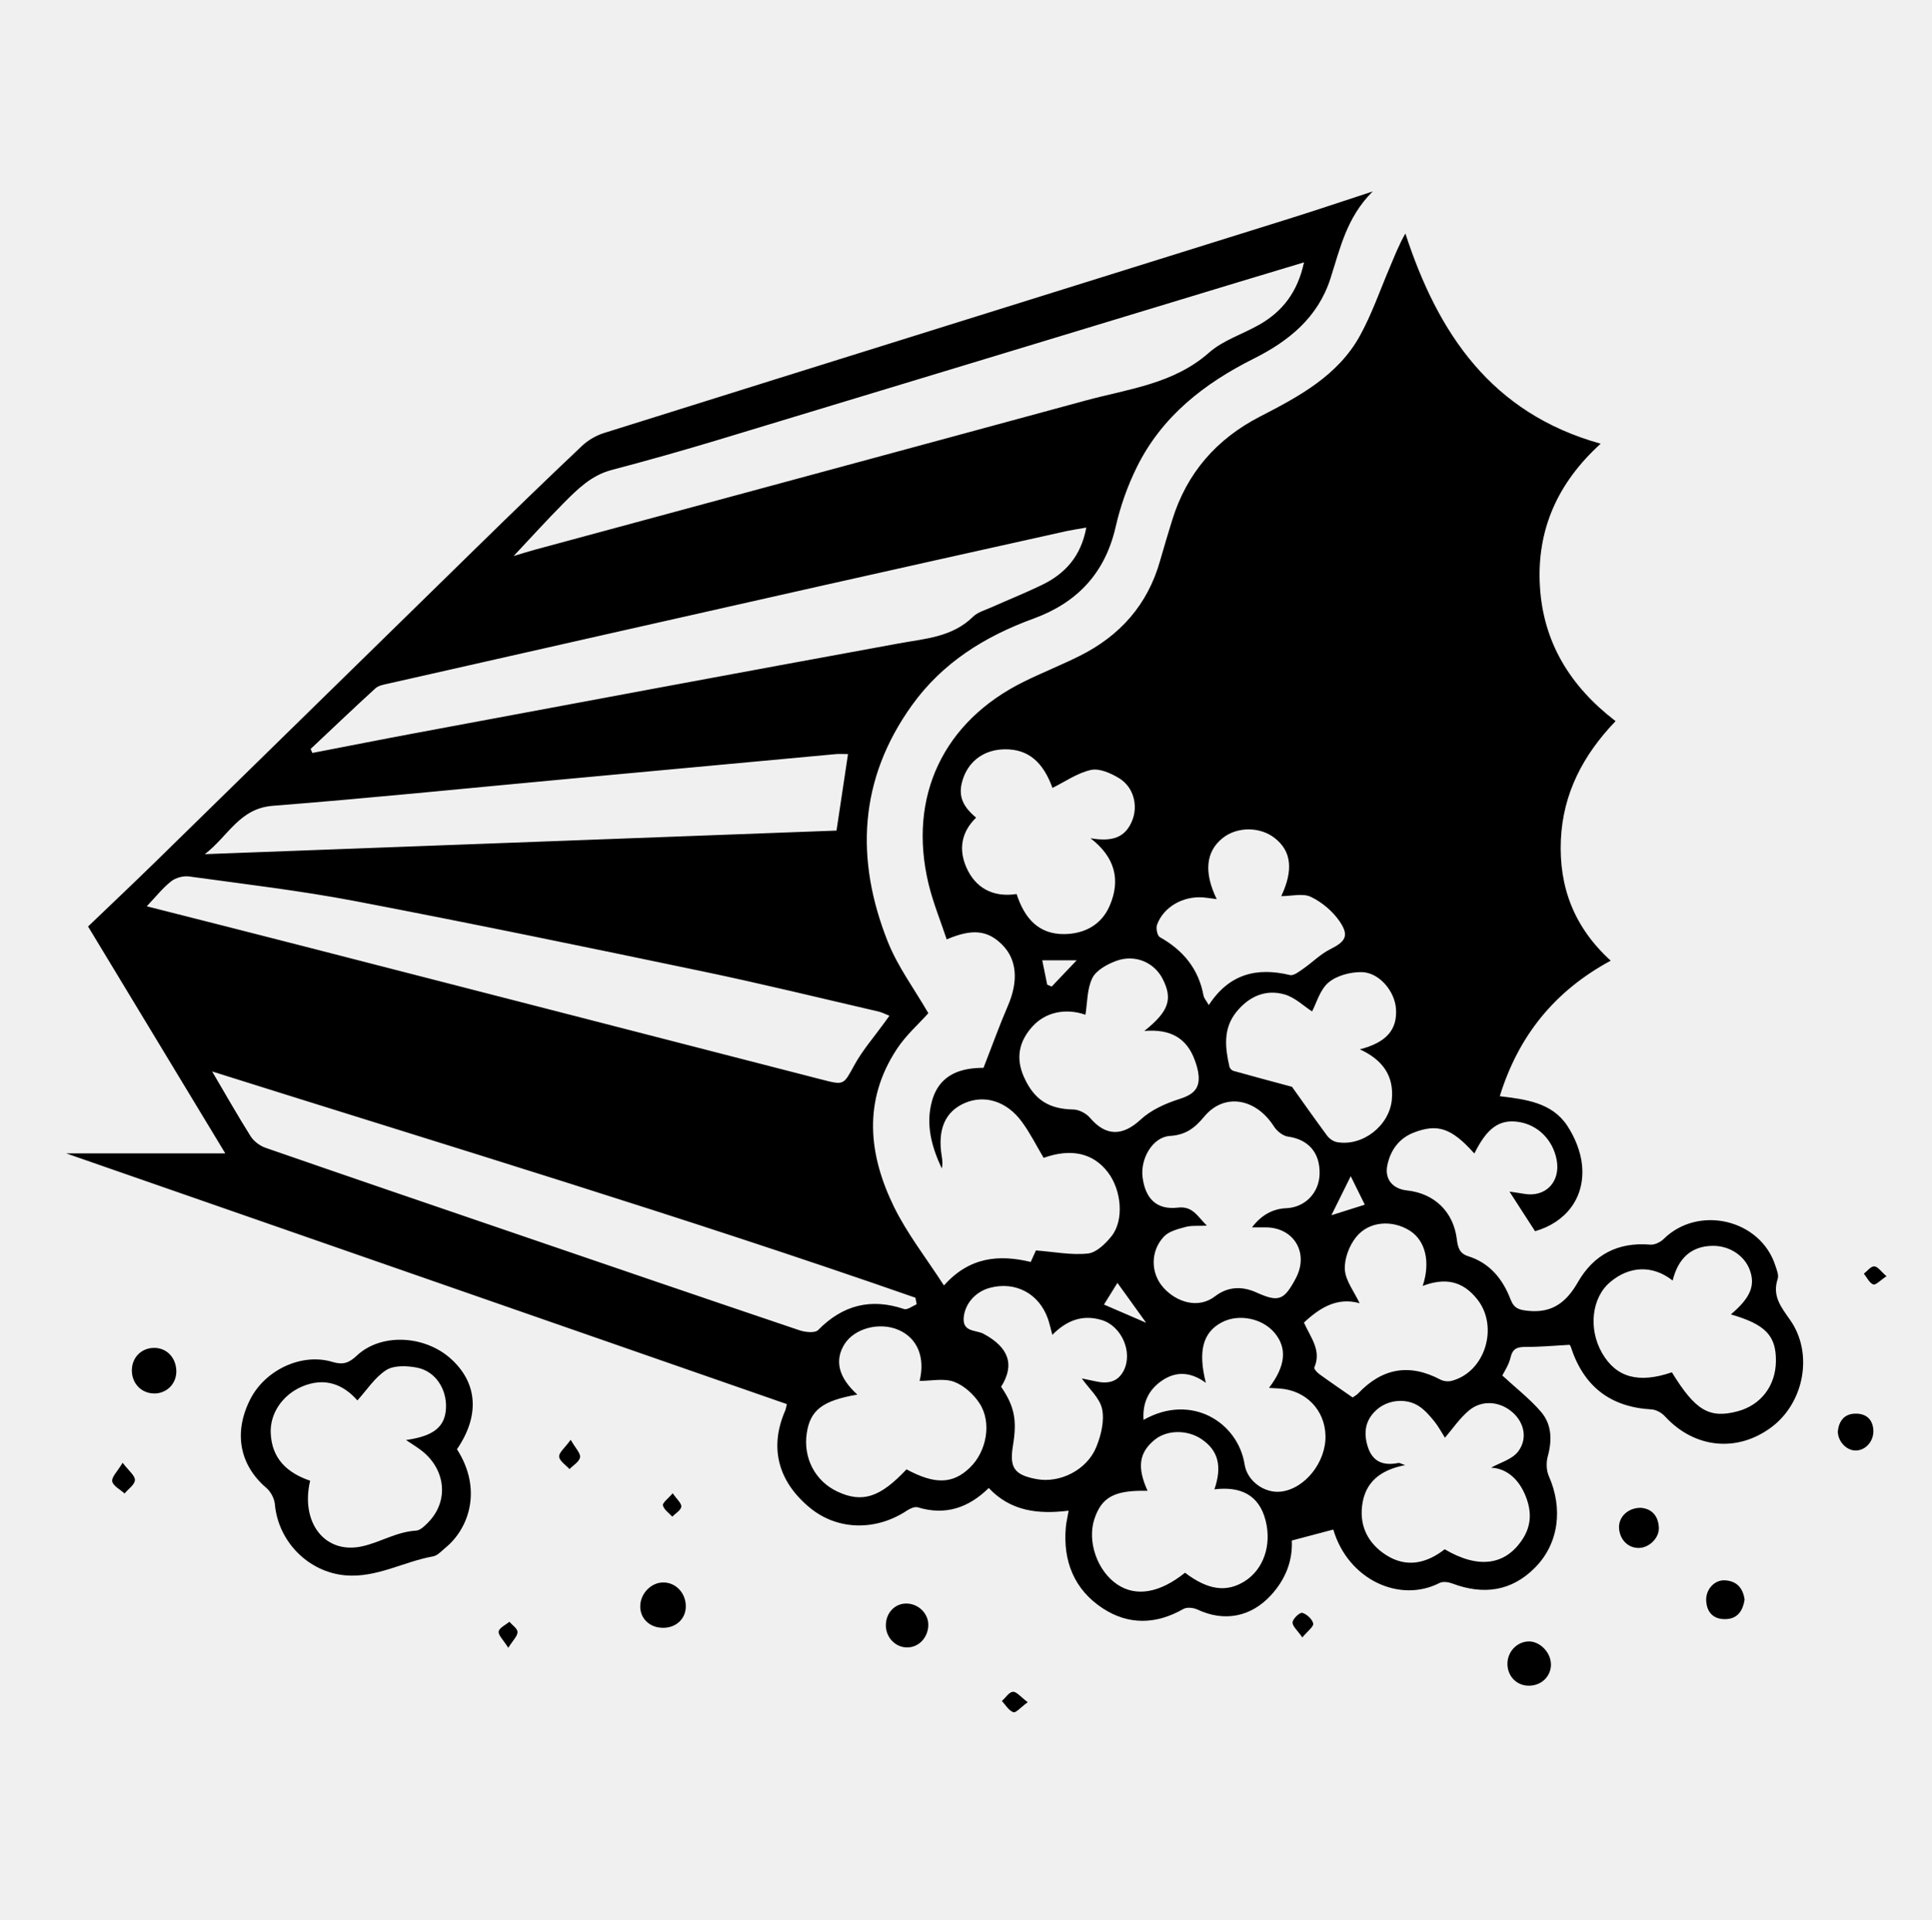
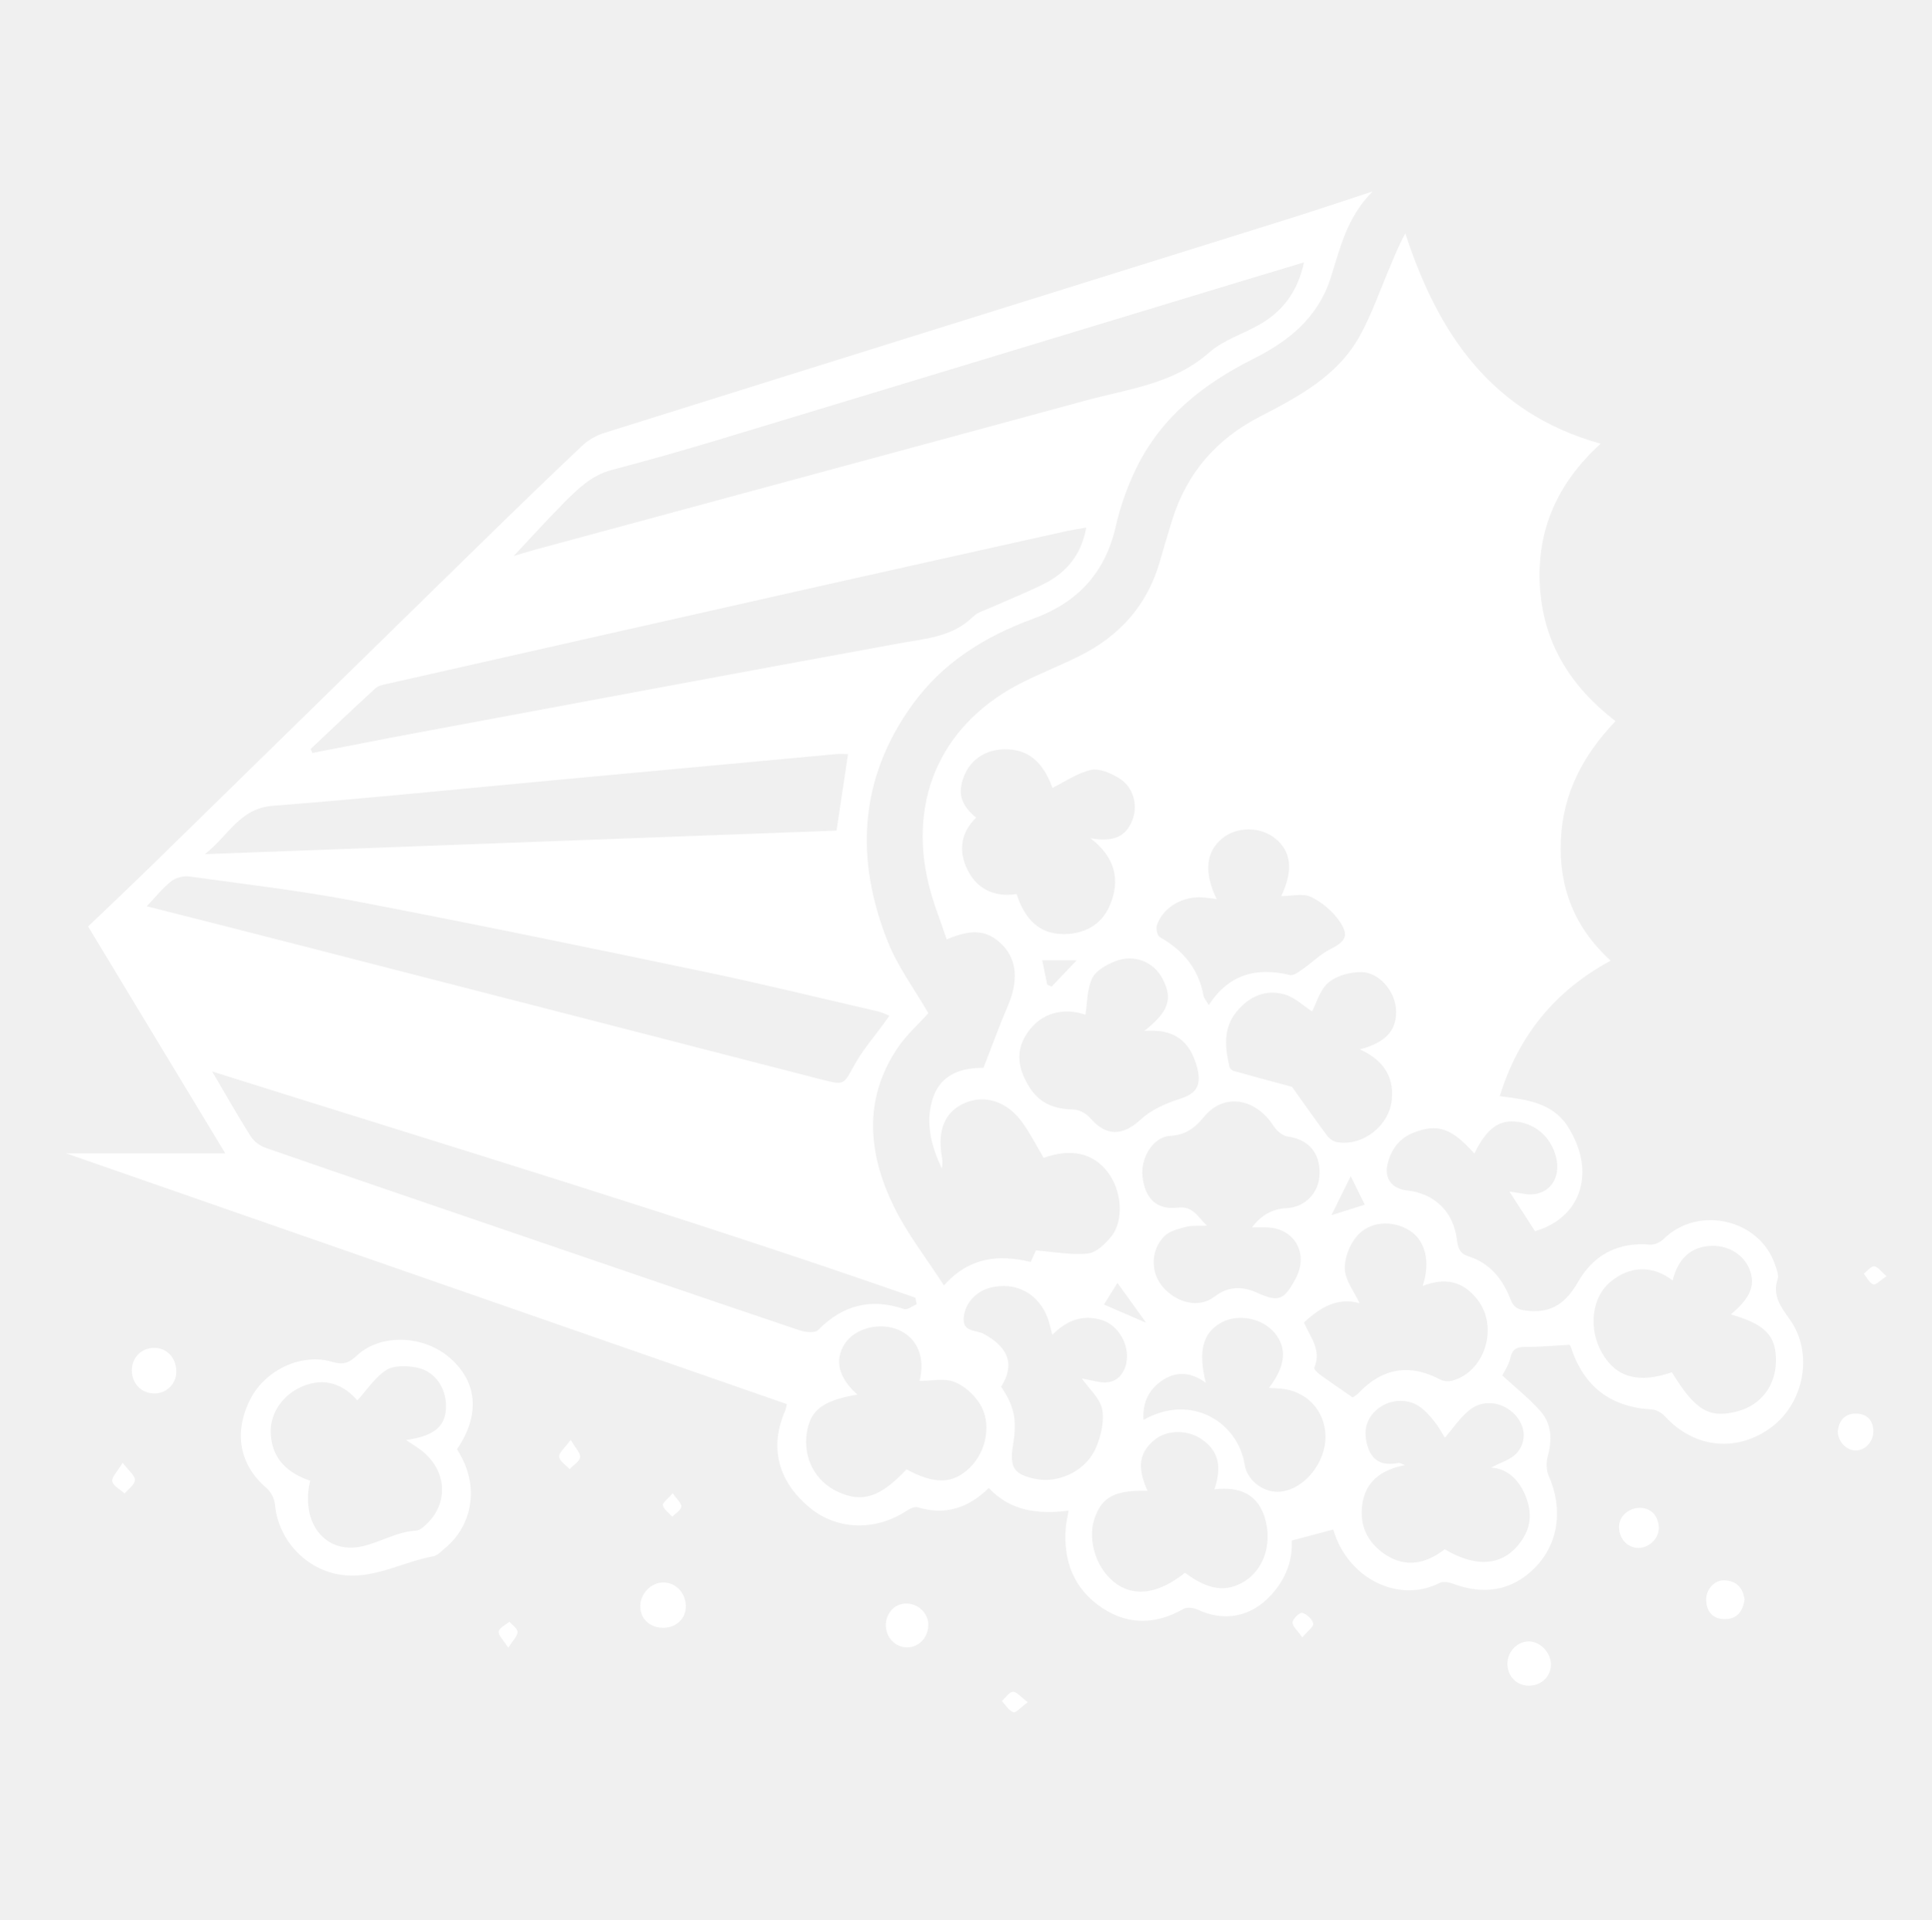
<svg xmlns="http://www.w3.org/2000/svg" id="Ebene_1" data-name="Ebene 1" viewBox="0 0 302.18 300.47">
  <defs>
    <style>
      .cls-1 {
        stroke-width: 0px;
+         fill: white;
      }
    </style>
  </defs>
  <g id="Z9PCS7">
    <g>
      <path class="cls-1" d="M230.62,180.45c-3.47-3.87-5.65-4.64-9.37-3.21-2.33.89-3.67,2.75-4.17,5.11-.46,2.2.83,3.72,3.08,3.96,4.27.46,7.26,3.32,7.79,7.63.16,1.28.41,2.24,1.8,2.67,3.36,1.06,5.39,3.58,6.59,6.71.56,1.48,1.36,1.69,2.78,1.83,3.79.39,6-1.38,7.78-4.49,2.46-4.29,6.26-6.3,11.3-5.87.68.06,1.59-.37,2.1-.87,5.44-5.38,15.16-3.1,17.49,4.15.22.67.56,1.49.37,2.07-.88,2.65.47,4.35,1.92,6.41,3.71,5.24,2.21,12.98-2.88,16.8-5.39,4.03-12.07,3.33-16.67-1.67-.51-.56-1.38-1.06-2.11-1.1-6.44-.36-10.64-3.58-12.66-9.86-.04-.14-.19-.24-.19-.25-2.36.13-4.64.34-6.91.33-1.31,0-1.99.29-2.31,1.68-.28,1.19-1.03,2.27-1.28,2.79,2.14,1.98,4.3,3.65,6.04,5.67,1.7,1.98,1.77,4.44,1.07,6.99-.26.95-.23,2.19.16,3.07,2.24,5.05,1.6,10.55-2.16,14.35-3.67,3.71-8.09,4.3-12.92,2.48-.61-.23-1.49-.36-2.01-.09-6.21,3.19-14.3-.47-16.63-8.36-2.09.55-4.18,1.11-6.49,1.72.15,3.18-.99,6.11-3.3,8.6-3.14,3.39-7.3,4.16-11.47,2.2-.63-.3-1.66-.4-2.21-.08-4.25,2.43-8.57,2.53-12.59-.1-4.47-2.93-6.26-7.39-5.79-12.71.07-.77.26-1.52.44-2.58-4.74.58-9.04.12-12.5-3.55-3.18,3.12-6.8,4.34-11.11,3.02-.47-.14-1.19.19-1.67.5-4.91,3.26-10.92,3.11-15.21-.43-5.03-4.15-6.37-9.49-3.84-15.25.06-.14.08-.3.24-.97-37.35-13-74.75-26.01-112.76-39.24h24.89c-7.33-12.13-14.27-23.6-21.47-35.51,3.56-3.41,7.06-6.72,10.5-10.08,16.75-16.38,33.47-32.78,50.22-49.16,5.49-5.37,11-10.72,16.58-15.99.93-.88,2.17-1.6,3.39-1.99,35.74-11.22,71.5-22.37,107.26-33.56,4.13-1.29,8.23-2.68,13.06-4.26-4.1,4.07-5.11,8.97-6.62,13.65-1.96,6.08-6.51,9.77-11.98,12.51-7.75,3.88-14.38,9.03-18.3,16.97-1.46,2.95-2.59,6.15-3.32,9.36-1.65,7.24-6.02,11.87-12.84,14.36-7.61,2.77-14.25,6.89-19.04,13.57-8.31,11.59-8.9,24.09-3.78,36.99,1.55,3.91,4.16,7.41,6.35,11.2-1.5,1.68-3.54,3.47-4.97,5.67-5.28,8.07-4.4,16.48-.4,24.65,2.07,4.21,5.03,7.99,7.81,12.29,4.02-4.51,8.66-4.86,13.58-3.68.43-.96.75-1.67.81-1.8,2.89.22,5.56.76,8.14.48,1.33-.14,2.75-1.54,3.69-2.71,1.99-2.5,1.58-7.21-.58-10.02-2.31-3.01-5.76-3.77-10.04-2.24-1.12-1.88-2.1-3.86-3.39-5.62-2.37-3.25-5.82-4.3-8.93-2.97-3.1,1.33-4.32,4.16-3.62,8.36.1.61.16,1.23,0,1.89-1.57-3.36-2.56-6.85-1.53-10.56,1.23-4.42,4.88-5.18,8.06-5.19,1.38-3.53,2.5-6.67,3.82-9.72,1.66-3.84,1.42-7.21-.87-9.52-2.27-2.29-4.67-2.59-8.71-.86-.96-2.9-2.12-5.72-2.83-8.65-3.3-13.68,2.31-25.5,14.96-31.71,2.84-1.4,5.79-2.57,8.62-3.98,6.34-3.15,10.7-8.02,12.64-14.93.6-2.13,1.25-4.25,1.9-6.37,2.27-7.35,6.94-12.69,13.74-16.19,6.09-3.14,12.17-6.38,15.63-12.65,1.85-3.36,3.12-7.05,4.63-10.6.75-1.77,1.44-3.57,2.48-5.4,5.11,15.67,13.46,28.14,30.56,32.9-6.75,6.13-10.03,13.5-9.51,22.32.52,8.76,4.71,15.63,11.84,21.1-5.06,5.27-8.24,11.3-8.56,18.59-.32,7.37,2.07,13.68,7.8,18.9-8.79,4.75-14.43,11.76-17.36,21.21,4.07.49,8.15,1,10.54,4.59,1.21,1.82,2.15,4.12,2.34,6.28.46,5.12-2.61,8.9-7.36,10.26-1.34-2.08-2.61-4.05-4-6.2.65.1,1.44.2,2.23.34,3.39.63,5.8-1.85,5.15-5.31-.59-3.15-2.96-5.5-6-5.94-2.95-.43-4.89.93-6.87,4.94ZM204.04,41.06c-3.69,1.11-6.93,2.08-10.16,3.06-27.18,8.25-54.35,16.51-81.53,24.73-5.53,1.67-11.09,3.24-16.67,4.71-3.18.84-5.34,3.02-7.51,5.2-2.63,2.65-5.13,5.42-7.8,8.26,1.18-.35,2.29-.71,3.41-1.01,28.7-7.78,57.41-15.52,86.1-23.33,6.68-1.82,13.73-2.57,19.31-7.5,2.2-1.94,5.25-2.88,7.86-4.37,3.61-2.06,5.98-5.07,6.99-9.75ZM48.6,117.22c.09.21.18.41.28.62,5.41-1.04,10.82-2.12,16.24-3.13,25.18-4.7,50.36-9.41,75.56-14.02,4.11-.75,8.3-.97,11.55-4.15.75-.74,1.93-1.06,2.94-1.51,2.6-1.16,5.25-2.22,7.81-3.46,3.67-1.76,6.17-4.5,6.99-9-1.19.21-2.1.34-3,.53-12.89,2.87-25.78,5.73-38.66,8.63-22.53,5.07-45.05,10.16-67.57,15.26-.68.15-1.49.29-1.98.72-3.43,3.13-6.78,6.33-10.16,9.51ZM22.97,141.84c8.54,2.17,16.74,4.24,24.93,6.35,26.87,6.91,53.75,13.82,80.62,20.75,3.61.93,3.44.88,5.18-2.28,1.28-2.32,3.06-4.36,4.62-6.52.25-.35.51-.7.85-1.17-.7-.28-1.19-.54-1.71-.66-9.16-2.12-18.29-4.36-27.5-6.28-18.1-3.78-36.21-7.53-54.37-11-8.6-1.64-17.32-2.66-26.01-3.86-.9-.12-2.09.2-2.8.76-1.34,1.06-2.43,2.45-3.82,3.91ZM33.2,167.7c1.99,3.39,3.93,6.81,6.02,10.14.5.79,1.45,1.49,2.34,1.8,12.71,4.41,25.44,8.75,38.16,13.1,15.12,5.17,30.24,10.35,45.39,15.46.89.3,2.41.46,2.9-.04,3.86-3.92,8.24-5.04,13.46-3.29.51.17,1.3-.47,1.96-.74-.06-.34-.13-.69-.19-1.03-36.34-12.69-73.19-23.79-110.04-35.41ZM132.68,118.02c-.63,0-1.25-.05-1.86,0-14.33,1.32-28.66,2.65-42.99,3.98-15.04,1.39-30.07,2.93-45.13,4.11-5.25.41-6.94,4.71-10.65,7.57,33.47-1.25,66.22-2.47,98.84-3.69.62-4.14,1.2-8.01,1.8-11.98ZM195.9,192.09q2.17-2.87,5.36-3c2.94-.12,5.16-2.41,5.22-5.39.07-3.34-1.79-5.38-4.96-5.82-.8-.11-1.73-.87-2.19-1.59-2.83-4.43-7.78-5.3-10.9-1.54-1.51,1.82-2.92,2.88-5.38,3.03-2.68.17-4.64,3.53-4.27,6.47.44,3.4,2.24,5.13,5.51,4.75,2.34-.28,3.06,1.35,4.55,2.82-1.38.07-2.42-.05-3.36.21-1.18.32-2.57.67-3.35,1.49-2.16,2.28-2.11,5.74-.09,8,2.08,2.32,5.48,3.35,8.06,1.37,1.94-1.49,4.14-1.68,6.5-.61,3.5,1.58,4.32,1.21,6.14-2.19,2.12-3.96-.25-7.99-4.7-8-.66,0-1.32,0-2.15,0ZM152.73,127.97c-2.38,2.3-2.71,5.05-1.54,7.74,1.43,3.29,4.21,4.77,7.88,4.21,1.22,3.76,3.41,6.33,7.5,6.27,3.13-.05,5.76-1.44,7.05-4.41,1.78-4.09.82-7.67-2.99-10.59,3.59.62,5.48-.23,6.51-2.73.98-2.37.24-5.3-2.05-6.68-1.29-.78-3.07-1.57-4.39-1.28-2.12.47-4.05,1.84-6.02,2.81-1.49-4.1-3.82-6.08-7.46-6.04-3.05.03-5.43,1.65-6.44,4.35-.95,2.56-.43,4.37,1.96,6.35ZM226.04,242.46c5.22,3.09,9.45,2.56,12.14-1.49,1.56-2.33,1.48-4.72.37-7.22-1.12-2.51-3.02-3.96-5.24-4.05,1.38-.78,3.25-1.28,4.2-2.49,1.58-2.04.98-4.59-.86-6.19-1.95-1.7-4.74-1.98-6.78-.29-1.45,1.2-2.53,2.83-3.78,4.28-.54-.85-1.02-1.77-1.66-2.56-.69-.85-1.43-1.71-2.32-2.32-1.97-1.35-4.82-1.12-6.64.45-1.73,1.5-2.15,3.37-1.53,5.59.73,2.6,2.43,3.27,4.88,2.79.18-.04.39.12,1.04.34-3.9.75-6.28,2.68-6.73,6.35-.41,3.3,1.01,5.95,3.72,7.7,3.19,2.06,6.33,1.35,9.19-.87ZM261.72,200.41c-3.1-2.44-6.73-2.32-9.76.23-2.91,2.43-3.47,7.31-1.28,11.12,2.2,3.83,5.72,4.8,10.92,3.01,3.67,5.98,5.85,7.28,10.27,6.11,3.66-.97,5.97-4,6.01-7.86.04-4-1.65-5.74-7.05-7.31,3.04-2.57,3.86-4.5,2.96-6.95-.8-2.2-3.12-3.81-5.81-3.78-3.51.04-5.44,2.13-6.26,5.43ZM134.14,218.26c-5.46.95-7.35,2.43-7.9,6-.6,3.91,1.31,7.56,4.81,9.19,3.88,1.81,6.66.91,10.79-3.49,4.43,2.39,7.25,2.32,9.92-.27,2.61-2.52,3.47-7.03,1.52-10.04-.92-1.43-2.46-2.83-4.02-3.4-1.6-.58-3.58-.13-5.37-.13.9-3.63-.31-6.68-3.27-7.97-2.98-1.31-6.93-.27-8.49,2.23-1.57,2.53-.94,5.2,2.01,7.87ZM179.04,161.36c3.92-3.11,4.48-5.06,2.86-8.2-1.34-2.58-4.35-3.86-7.29-2.76-1.4.53-3.09,1.45-3.69,2.67-.84,1.7-.77,3.84-1.08,5.74-3.07-1.06-6.23-.45-8.31,1.86-2.11,2.34-2.62,4.96-1.31,7.89,1.61,3.59,3.92,5.01,7.73,5.08.89.02,2.01.61,2.6,1.3,2.51,2.95,5.13,2.88,7.95.26,1.63-1.51,3.91-2.52,6.08-3.21,1.96-.63,3.13-1.48,2.97-3.59-.06-.85-.31-1.7-.61-2.5-1.23-3.37-3.72-4.9-7.9-4.55ZM204.03,206.99c1.03,2.34,2.8,4.35,1.62,7.03-.09.2.44.79.79,1.04,1.71,1.24,3.46,2.43,5.21,3.65.36-.26.65-.4.86-.63,3.75-3.96,8.01-4.74,12.88-2.16.5.26,1.24.33,1.78.18,5.23-1.39,7.34-8.44,4.02-12.7-2.36-3.02-5.16-3.44-8.58-2.15,1.25-3.76.42-7.1-2.01-8.64-2.73-1.73-6.39-1.52-8.41,1-1.08,1.34-1.86,3.41-1.76,5.09.11,1.74,1.44,3.41,2.31,5.26-3.41-.96-6.12.6-8.7,3.02ZM190.02,233.09c1.24-3.64.59-6.08-1.99-7.84-2.21-1.52-5.42-1.49-7.33.06-2.48,2.01-2.81,4.31-1.14,8.01-5.13-.12-7.16.95-8.31,4.38-1.18,3.53.44,8.18,3.58,10.28,2.94,1.97,6.64,1.33,10.59-1.84,3.58,2.72,6.51,3.13,9.37,1.31,2.87-1.83,4.23-5.57,3.24-9.48-1.04-4.1-4.02-5.37-8.01-4.88ZM212.79,164.22c4.15-1.07,5.86-3.07,5.64-6.34-.19-2.77-2.64-5.71-5.4-5.74-1.75-.02-3.87.54-5.16,1.63-1.34,1.13-1.87,3.21-2.57,4.52-1.31-.84-2.67-2.18-4.28-2.65-3-.87-5.61.32-7.56,2.73-2.11,2.61-1.77,5.61-1.08,8.6.06.25.37.56.63.63,2.9.82,5.82,1.59,9.15,2.49,1.56,2.18,3.5,4.95,5.51,7.67.34.45.95.88,1.5.98,4.01.74,8.22-2.55,8.61-6.62.37-3.8-1.5-6.28-4.99-7.89ZM156.65,217.04c2.08,3.06,2.51,5.19,1.85,9.19-.58,3.49.21,4.61,3.71,5.26,3.62.67,7.85-1.41,9.32-5.01.75-1.83,1.3-4.09.92-5.95-.36-1.74-2.07-3.21-3.18-4.8.59.12,1.46.3,2.33.49,1.8.38,3.34.04,4.23-1.72,1.46-2.89-.34-6.97-3.45-7.91-2.99-.91-5.49.06-7.72,2.32-.28-1.03-.44-1.8-.7-2.54-1.4-3.94-5.08-5.88-9.07-4.82-2.26.6-3.91,2.49-4.1,4.66-.2,2.31,1.96,1.92,3.09,2.53,3.96,2.12,4.95,4.84,2.76,8.3ZM190.4,140.72c-.76-.1-1.44-.21-2.13-.27-3.16-.25-6.23,1.5-7.23,4.29-.19.54.04,1.69.43,1.92,3.66,2.06,6.07,4.96,6.85,9.16.08.42.43.79.82,1.48,3.17-4.87,7.49-5.96,12.7-4.7.59.14,1.46-.56,2.11-1.01,1.41-.98,2.65-2.26,4.17-3.02,2.39-1.2,3.03-2.09,1.52-4.33-1.08-1.6-2.77-3.03-4.51-3.87-1.25-.61-3.04-.12-4.65-.12,1.93-4.1,1.58-7.05-1.01-9.08-2.31-1.82-5.89-1.82-8.16-.01-2.63,2.1-2.97,5.35-.93,9.56ZM198.56,217.21c2.62-3.43,2.87-6.24.86-8.63-1.91-2.27-5.6-3.01-8.22-1.64-2.97,1.55-3.78,4.48-2.52,9.48-2.39-1.76-4.77-1.88-7.06-.21-1.98,1.44-2.86,3.44-2.69,6.01,7.53-4.26,14.8.43,15.82,6.99.4,2.59,3.12,4.56,5.73,4.23,3.72-.47,7.01-4.62,6.92-8.74-.09-4.04-3.07-7.11-7.18-7.39-.52-.04-1.04-.06-1.66-.1ZM174.85,200.77c-.79,1.28-1.47,2.36-2.11,3.4,2.21.95,4.16,1.8,6.6,2.85-1.61-2.24-2.96-4.12-4.49-6.24ZM208.32,190.19c1.85-.58,3.51-1.11,5.23-1.65-.77-1.56-1.43-2.9-2.2-4.46-1.08,2.18-2,4.03-3.03,6.12ZM163.86,154.11c.23.1.47.19.7.29,1.23-1.29,2.45-2.58,3.91-4.11h-5.39c.29,1.41.54,2.62.78,3.82Z" />
      <path class="cls-1" d="M71.5,226.81c4,6.23,1.93,12.37-1.81,15.43-.61.5-1.23,1.22-1.93,1.34-4.6.82-8.82,3.38-13.69,2.97-5.83-.49-10.55-5.3-11.06-11.13-.08-.89-.64-1.96-1.32-2.54-4.21-3.59-5.19-8.68-2.52-13.91,2.33-4.56,8.01-7.27,12.82-5.83,1.69.51,2.6.18,3.84-.98,3.74-3.51,10.48-3.23,14.61.4,4.3,3.79,4.69,8.95,1.07,14.24ZM48.53,231.74c-1.56,6.56,2.33,11.58,8.17,10.26,2.82-.63,5.38-2.28,8.41-2.45.66-.04,1.37-.76,1.91-1.31,3.29-3.38,2.72-8.42-1.24-11.35-.66-.49-1.36-.92-2.25-1.52,4.33-.61,6.09-2.06,6.25-4.93.17-3.02-1.65-5.85-4.54-6.4-1.55-.3-3.58-.39-4.8.38-1.77,1.12-3.01,3.09-4.52,4.75-2.13-2.43-5.04-3.73-8.7-2.15-3.02,1.3-4.98,4.19-4.86,7.23.15,4.04,2.58,6.27,6.17,7.49Z" />
      <path class="cls-1" d="M24.2,218.08c-2.02.04-3.57-1.52-3.57-3.61,0-1.97,1.44-3.47,3.39-3.52,2-.06,3.52,1.47,3.57,3.61.04,1.95-1.44,3.49-3.39,3.53Z" />
      <path class="cls-1" d="M103.78,247.66c1.95,0,3.5,1.62,3.53,3.69.03,1.92-1.44,3.37-3.45,3.41-2.15.05-3.73-1.43-3.68-3.43.04-1.97,1.72-3.67,3.6-3.67Z" />
      <path class="cls-1" d="M242.68,260.39c.05,1.93-1.46,3.43-3.46,3.43-1.85,0-3.28-1.4-3.35-3.29-.07-1.94,1.42-3.58,3.29-3.64,1.74-.05,3.47,1.67,3.51,3.5Z" />
      <path class="cls-1" d="M141.87,250.96c1.92.04,3.48,1.66,3.38,3.5-.1,1.9-1.52,3.36-3.29,3.37-1.87.01-3.39-1.59-3.35-3.54.04-1.92,1.46-3.37,3.26-3.33Z" />
      <path class="cls-1" d="M256.75,235.98c1.68.14,2.69,1.22,2.81,3.03.11,1.65-1.47,3.22-3.12,3.25-1.72.03-3.06-1.35-3.11-3.21-.04-1.68,1.44-3.1,3.42-3.07Z" />
      <path class="cls-1" d="M272.98,250.34c-.26,1.68-1.04,2.99-2.93,3.06-1.84.06-2.95-.94-3.08-2.82-.12-1.79,1.27-3.35,2.94-3.25,1.83.1,2.81,1.19,3.07,3.02Z" />
      <path class="cls-1" d="M287.56,224.06c.15-1.55.93-2.78,2.71-2.82,1.56-.04,2.7.74,2.85,2.48.14,1.7-1.08,3.21-2.65,3.29-1.45.07-2.85-1.29-2.91-2.95Z" />
      <path class="cls-1" d="M19.19,228.93c.97,1.28,1.95,2.01,1.92,2.71-.03.72-1.04,1.4-1.62,2.1-.68-.63-1.79-1.17-1.93-1.9-.13-.66.8-1.52,1.62-2.9Z" />
      <path class="cls-1" d="M89.3,225.34c.76,1.34,1.57,2.11,1.46,2.74-.12.69-1.06,1.23-1.65,1.84-.58-.64-1.55-1.25-1.62-1.94-.06-.63.87-1.35,1.8-2.64Z" />
      <path class="cls-1" d="M203.78,256.27c-.75-1.09-1.57-1.76-1.53-2.37.04-.56,1.13-1.59,1.52-1.48.7.19,1.55.98,1.71,1.66.11.47-.87,1.18-1.7,2.19Z" />
      <path class="cls-1" d="M79.53,257.89c-.79-1.26-1.6-1.99-1.5-2.55.1-.59,1.08-1.03,1.68-1.53.45.54,1.27,1.07,1.27,1.61,0,.63-.7,1.27-1.45,2.47Z" />
      <path class="cls-1" d="M160.81,266.4c-1.09.8-1.86,1.71-2.25,1.57-.72-.26-1.21-1.13-1.79-1.75.57-.52,1.11-1.4,1.72-1.45.57-.04,1.21.8,2.32,1.63Z" />
      <path class="cls-1" d="M105.26,233.7c.65.96,1.41,1.58,1.34,2.11-.07.57-.91,1.04-1.41,1.55-.52-.58-1.31-1.09-1.46-1.76-.09-.41.8-1.04,1.53-1.9Z" />
      <path class="cls-1" d="M295.18,199.74c-.95.62-1.69,1.43-2.07,1.28-.61-.23-.99-1.09-1.47-1.68.54-.42,1.1-1.18,1.63-1.15.54.02,1.05.81,1.92,1.55Z" />
    </g>
  </g>
</svg>
